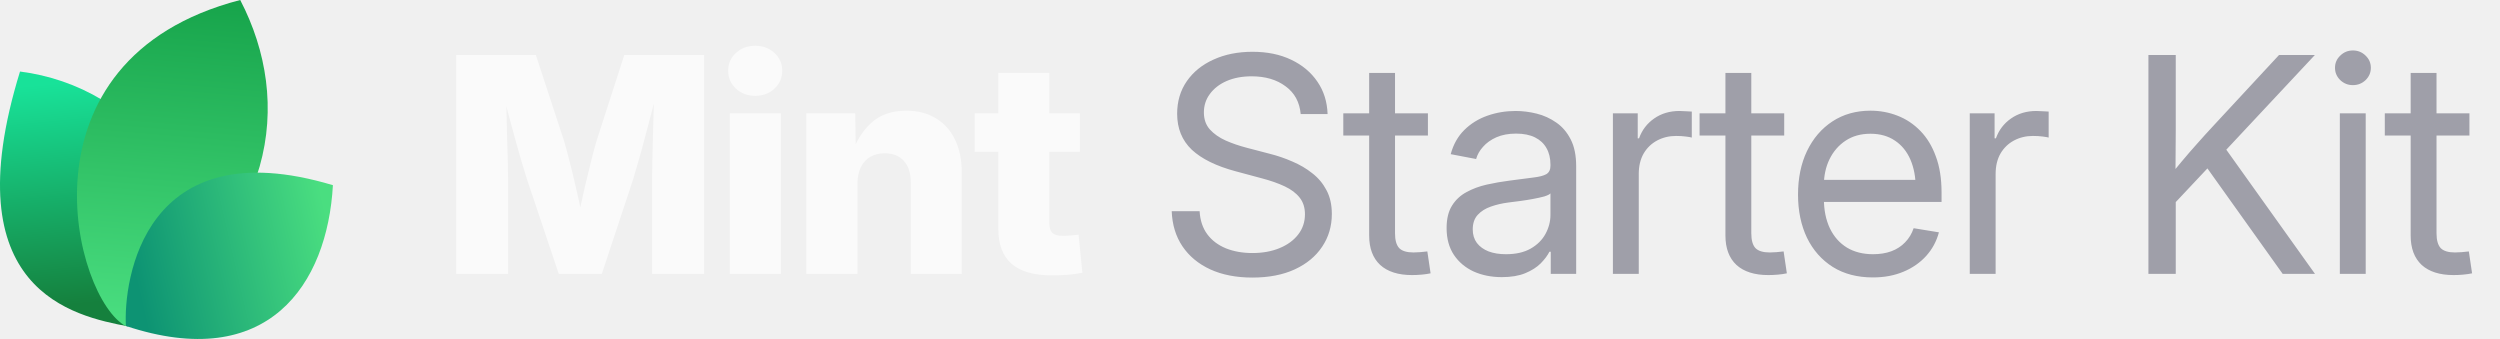
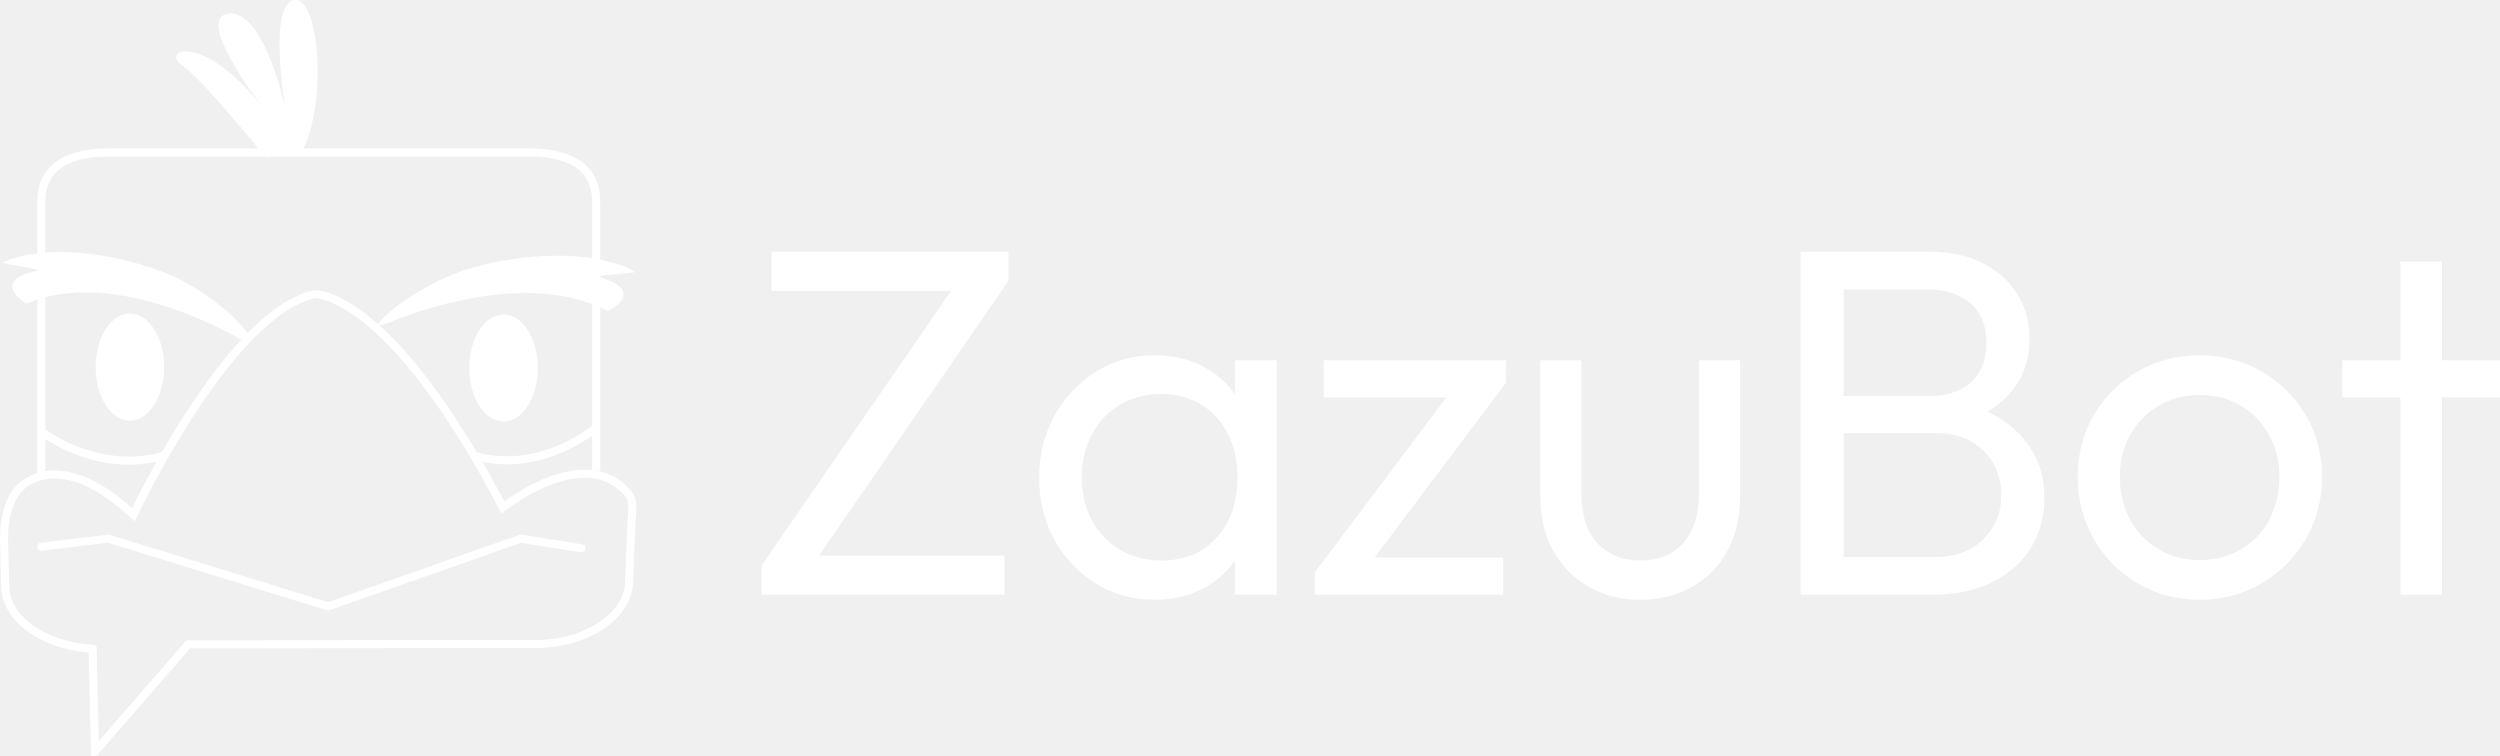
- <svg xmlns="http://www.w3.org/2000/svg" width="177" height="24" viewBox="0 0 177 24" fill="none">
-   <path d="M9.061 23.108C5.268 22.377 -3.391 20.627 1.417 5.064C9.634 6.099 16.973 14.064 9.061 23.108Z" fill="url(#paint0_linear_17557_2145)" />
-   <path d="M8.919 23.094C5.276 21.222 0.784 4.209 17.007 0C20.757 7.193 19.621 16.545 8.919 23.094Z" fill="url(#paint1_linear_17557_2145)" />
-   <path d="M8.914 23.079C8.735 19.882 10.159 9.085 23.57 13.111C23.181 20.123 18.984 26.418 8.914 23.079Z" fill="url(#paint2_linear_17557_2145)" />
-   <path d="M32.301 19.392V3.894H37.938L39.925 9.948C40.036 10.315 40.164 10.787 40.31 11.362C40.462 11.938 40.611 12.552 40.757 13.204C40.91 13.855 41.048 14.483 41.173 15.086C41.305 15.682 41.412 16.192 41.495 16.615H40.695C40.771 16.192 40.871 15.682 40.996 15.086C41.128 14.49 41.267 13.866 41.412 13.214C41.565 12.562 41.714 11.948 41.86 11.373C42.005 10.79 42.133 10.315 42.244 9.948L44.2 3.894H49.848V19.392H46.166V12.704C46.166 12.357 46.173 11.917 46.187 11.383C46.2 10.849 46.214 10.27 46.228 9.646C46.249 9.022 46.266 8.391 46.28 7.753C46.301 7.115 46.311 6.519 46.311 5.964H46.623C46.485 6.561 46.332 7.181 46.166 7.826C45.999 8.471 45.833 9.102 45.666 9.719C45.507 10.336 45.351 10.901 45.198 11.414C45.053 11.928 44.928 12.357 44.824 12.704L42.608 19.392H39.561L37.314 12.704C37.203 12.357 37.072 11.928 36.919 11.414C36.773 10.901 36.614 10.34 36.441 9.729C36.274 9.112 36.104 8.481 35.931 7.836C35.764 7.192 35.608 6.567 35.463 5.964H35.827C35.834 6.512 35.844 7.105 35.858 7.743C35.872 8.374 35.886 9.005 35.9 9.636C35.92 10.26 35.938 10.839 35.952 11.373C35.965 11.907 35.972 12.351 35.972 12.704V19.392H32.301ZM51.668 19.392V8.024H55.288V19.392H51.668ZM53.468 6.786C52.927 6.786 52.473 6.616 52.105 6.276C51.738 5.93 51.554 5.507 51.554 5.007C51.554 4.508 51.738 4.088 52.105 3.749C52.473 3.409 52.927 3.239 53.468 3.239C54.009 3.239 54.463 3.409 54.83 3.749C55.198 4.082 55.382 4.501 55.382 5.007C55.382 5.507 55.198 5.93 54.83 6.276C54.463 6.616 54.009 6.786 53.468 6.786ZM60.708 13.027V19.392H57.088V8.024H60.551L60.593 10.967H60.281C60.593 10.024 61.061 9.268 61.685 8.7C62.309 8.124 63.138 7.836 64.171 7.836C64.975 7.836 65.672 8.017 66.262 8.377C66.851 8.731 67.302 9.234 67.614 9.885C67.933 10.537 68.092 11.307 68.092 12.194V19.392H64.483V12.912C64.483 12.26 64.32 11.754 63.994 11.394C63.675 11.033 63.221 10.853 62.632 10.853C62.25 10.853 61.914 10.936 61.623 11.102C61.332 11.269 61.106 11.515 60.947 11.841C60.787 12.16 60.708 12.555 60.708 13.027ZM76.456 8.024V10.749H69.008V8.024H76.456ZM70.683 5.163H74.292V15.783C74.292 16.102 74.361 16.334 74.5 16.48C74.646 16.625 74.899 16.698 75.259 16.698C75.405 16.698 75.596 16.688 75.831 16.667C76.074 16.646 76.251 16.629 76.362 16.615L76.632 19.309C76.313 19.378 75.963 19.427 75.582 19.455C75.207 19.482 74.836 19.496 74.469 19.496C73.2 19.496 72.25 19.222 71.619 18.674C70.995 18.127 70.683 17.308 70.683 16.22V5.163Z" fill="#FAFAFA" />
-   <path d="M88.667 19.652C87.523 19.652 86.528 19.458 85.682 19.07C84.843 18.681 84.188 18.137 83.716 17.437C83.245 16.736 82.992 15.908 82.957 14.951H84.933C84.968 15.596 85.148 16.14 85.474 16.584C85.8 17.021 86.24 17.354 86.795 17.582C87.35 17.804 87.974 17.915 88.667 17.915C89.388 17.915 90.026 17.801 90.581 17.572C91.143 17.343 91.583 17.024 91.902 16.615C92.228 16.199 92.391 15.717 92.391 15.169C92.391 14.698 92.266 14.306 92.017 13.994C91.767 13.675 91.413 13.408 90.956 13.193C90.498 12.978 89.954 12.787 89.323 12.621L87.502 12.132C86.123 11.765 85.082 11.255 84.382 10.603C83.689 9.944 83.342 9.095 83.342 8.055C83.342 7.174 83.571 6.404 84.028 5.746C84.486 5.087 85.117 4.577 85.921 4.217C86.726 3.849 87.645 3.666 88.678 3.666C89.718 3.666 90.63 3.853 91.413 4.227C92.204 4.602 92.824 5.122 93.275 5.787C93.726 6.446 93.965 7.209 93.993 8.076H92.089C92.013 7.23 91.656 6.574 91.018 6.11C90.387 5.638 89.586 5.403 88.615 5.403C87.95 5.403 87.36 5.513 86.847 5.735C86.341 5.957 85.946 6.262 85.661 6.651C85.377 7.032 85.235 7.469 85.235 7.961C85.235 8.447 85.377 8.849 85.661 9.168C85.946 9.48 86.317 9.74 86.774 9.948C87.232 10.149 87.724 10.319 88.251 10.457L89.884 10.884C90.439 11.023 90.977 11.206 91.496 11.435C92.023 11.657 92.495 11.934 92.911 12.267C93.334 12.593 93.67 12.995 93.92 13.474C94.17 13.945 94.294 14.504 94.294 15.149C94.294 16.015 94.066 16.788 93.608 17.468C93.157 18.148 92.512 18.681 91.673 19.07C90.834 19.458 89.832 19.652 88.667 19.652ZM101.097 8.024V9.594H95.106V8.024H101.097ZM96.937 5.163H98.767V16.521C98.767 17 98.865 17.347 99.059 17.562C99.26 17.77 99.6 17.874 100.078 17.874C100.21 17.874 100.366 17.867 100.546 17.853C100.733 17.832 100.903 17.815 101.056 17.801L101.285 19.351C101.097 19.392 100.886 19.423 100.65 19.444C100.414 19.465 100.189 19.475 99.974 19.475C98.996 19.475 98.244 19.236 97.717 18.758C97.197 18.272 96.937 17.579 96.937 16.677V5.163ZM106.33 19.621C105.595 19.621 104.932 19.489 104.343 19.226C103.754 18.955 103.285 18.564 102.939 18.05C102.592 17.53 102.419 16.896 102.419 16.147C102.419 15.495 102.547 14.965 102.804 14.556C103.06 14.146 103.403 13.828 103.833 13.599C104.263 13.363 104.742 13.186 105.269 13.068C105.796 12.95 106.333 12.857 106.881 12.787C107.574 12.69 108.132 12.617 108.555 12.569C108.978 12.52 109.287 12.441 109.481 12.33C109.675 12.212 109.772 12.014 109.772 11.737V11.654C109.772 11.203 109.679 10.815 109.492 10.489C109.311 10.163 109.041 9.91 108.68 9.729C108.32 9.549 107.872 9.459 107.338 9.459C106.805 9.459 106.34 9.546 105.945 9.719C105.556 9.892 105.241 10.118 104.998 10.395C104.755 10.665 104.593 10.953 104.509 11.258L102.71 10.915C102.897 10.222 103.22 9.65 103.677 9.199C104.135 8.748 104.679 8.412 105.31 8.19C105.941 7.968 106.607 7.857 107.307 7.857C107.8 7.857 108.295 7.92 108.795 8.044C109.301 8.169 109.765 8.381 110.188 8.679C110.611 8.97 110.951 9.369 111.208 9.875C111.464 10.374 111.593 11.005 111.593 11.768V19.392H109.793V17.822H109.7C109.568 18.085 109.363 18.359 109.086 18.643C108.809 18.921 108.444 19.153 107.994 19.34C107.543 19.527 106.988 19.621 106.33 19.621ZM106.621 17.998C107.321 17.998 107.904 17.867 108.368 17.603C108.84 17.333 109.19 16.986 109.419 16.563C109.654 16.133 109.772 15.682 109.772 15.211V13.692C109.703 13.769 109.554 13.841 109.325 13.911C109.096 13.973 108.829 14.032 108.524 14.088C108.226 14.143 107.921 14.192 107.609 14.233C107.304 14.275 107.033 14.309 106.798 14.337C106.354 14.393 105.938 14.49 105.549 14.628C105.168 14.76 104.86 14.954 104.624 15.211C104.388 15.467 104.27 15.811 104.27 16.241C104.27 16.615 104.367 16.934 104.561 17.198C104.762 17.461 105.04 17.662 105.393 17.801C105.747 17.933 106.156 17.998 106.621 17.998ZM114.193 19.392V8.024H115.951V9.792H116.045C116.253 9.209 116.61 8.741 117.116 8.388C117.622 8.034 118.219 7.857 118.905 7.857C119.058 7.857 119.217 7.864 119.384 7.878C119.55 7.885 119.682 7.892 119.779 7.899V9.74C119.716 9.719 119.578 9.695 119.363 9.667C119.155 9.639 118.922 9.625 118.666 9.625C118.174 9.625 117.726 9.733 117.324 9.948C116.922 10.163 116.603 10.471 116.367 10.874C116.138 11.276 116.024 11.758 116.024 12.319V19.392H114.193ZM126.322 8.024V9.594H120.33V8.024H126.322ZM122.161 5.163H123.992V16.521C123.992 17 124.089 17.347 124.283 17.562C124.484 17.77 124.824 17.874 125.302 17.874C125.434 17.874 125.59 17.867 125.77 17.853C125.958 17.832 126.127 17.815 126.28 17.801L126.509 19.351C126.322 19.392 126.11 19.423 125.874 19.444C125.639 19.465 125.413 19.475 125.198 19.475C124.221 19.475 123.468 19.236 122.941 18.758C122.421 18.272 122.161 17.579 122.161 16.677V5.163ZM132.604 19.642C131.502 19.642 130.555 19.396 129.765 18.903C128.974 18.404 128.364 17.714 127.934 16.834C127.511 15.946 127.3 14.927 127.3 13.775C127.3 12.611 127.511 11.584 127.934 10.697C128.364 9.802 128.964 9.102 129.734 8.596C130.51 8.089 131.408 7.836 132.428 7.836C133.1 7.836 133.738 7.954 134.341 8.19C134.952 8.426 135.489 8.783 135.954 9.261C136.425 9.74 136.793 10.343 137.056 11.071C137.327 11.792 137.462 12.645 137.462 13.63V14.296H128.433V12.735H136.463L135.631 13.297C135.631 12.541 135.506 11.876 135.257 11.3C135.007 10.725 134.643 10.277 134.165 9.958C133.686 9.632 133.107 9.469 132.428 9.469C131.748 9.469 131.162 9.632 130.67 9.958C130.177 10.284 129.796 10.725 129.526 11.279C129.262 11.827 129.13 12.441 129.13 13.12V14.046C129.13 14.864 129.273 15.572 129.557 16.168C129.841 16.757 130.243 17.211 130.763 17.53C131.283 17.842 131.901 17.998 132.615 17.998C133.093 17.998 133.523 17.929 133.905 17.79C134.293 17.645 134.619 17.433 134.882 17.156C135.153 16.879 135.354 16.546 135.486 16.157L137.275 16.449C137.108 17.08 136.81 17.634 136.38 18.113C135.95 18.591 135.413 18.966 134.768 19.236C134.123 19.507 133.402 19.642 132.604 19.642ZM139.459 19.392V8.024H141.217V9.792H141.311C141.519 9.209 141.876 8.741 142.382 8.388C142.888 8.034 143.485 7.857 144.171 7.857C144.324 7.857 144.483 7.864 144.649 7.878C144.816 7.885 144.948 7.892 145.045 7.899V9.74C144.982 9.719 144.844 9.695 144.629 9.667C144.421 9.639 144.188 9.625 143.932 9.625C143.439 9.625 142.992 9.733 142.59 9.948C142.188 10.163 141.869 10.471 141.633 10.874C141.404 11.276 141.29 11.758 141.29 12.319V19.392H139.459ZM153.429 14.961V12.715C153.783 12.257 154.136 11.82 154.49 11.404C154.844 10.981 155.204 10.565 155.572 10.156C155.939 9.74 156.314 9.327 156.695 8.918L161.355 3.894H163.893L157.277 10.967H157.184L153.429 14.961ZM152.108 19.392V3.894H154.043V9.241L154.022 12.559L154.043 13.505V19.392H152.108ZM161.615 19.392L155.967 11.477L157.173 9.969L163.903 19.392H161.615ZM165.661 19.392V8.024H167.492V19.392H165.661ZM166.587 6.027C166.24 6.027 165.942 5.909 165.692 5.673C165.443 5.43 165.318 5.139 165.318 4.799C165.318 4.459 165.443 4.172 165.692 3.936C165.942 3.693 166.24 3.572 166.587 3.572C166.934 3.572 167.232 3.693 167.482 3.936C167.731 4.172 167.856 4.459 167.856 4.799C167.856 5.139 167.731 5.43 167.482 5.673C167.232 5.909 166.934 6.027 166.587 6.027ZM174.836 8.024V9.594H168.844V8.024H174.836ZM170.675 5.163H172.506V16.521C172.506 17 172.603 17.347 172.797 17.562C172.998 17.77 173.338 17.874 173.816 17.874C173.948 17.874 174.104 17.867 174.284 17.853C174.472 17.832 174.641 17.815 174.794 17.801L175.023 19.351C174.836 19.392 174.624 19.423 174.388 19.444C174.153 19.465 173.927 19.475 173.712 19.475C172.735 19.475 171.982 19.236 171.455 18.758C170.935 18.272 170.675 17.579 170.675 16.677V5.163Z" fill="#9F9FA9" />
-   <defs>
-     <linearGradient id="paint0_linear_17557_2145" x1="3.776" y1="5.916" x2="5.232" y2="21.559" gradientUnits="userSpaceOnUse">
-       <stop stop-color="#18E299" />
-       <stop offset="1" stop-color="#15803D" />
-     </linearGradient>
-     <linearGradient id="paint1_linear_17557_2145" x1="12.171" y1="-0.718" x2="10.19" y2="22.983" gradientUnits="userSpaceOnUse">
-       <stop stop-color="#16A34A" />
-       <stop offset="1" stop-color="#4ADE80" />
-     </linearGradient>
-     <linearGradient id="paint2_linear_17557_2145" x1="23.133" y1="15.353" x2="9.338" y2="18.52" gradientUnits="userSpaceOnUse">
-       <stop stop-color="#4ADE80" />
-       <stop offset="1" stop-color="#0D9373" />
-     </linearGradient>
-   </defs>
+ <svg xmlns="http://www.w3.org/2000/svg" version="1.1" x="0px" y="0px" style="enable-background:new 0 0 1080 1080;" xml:space="preserve" viewBox="74.24 400.72 933.03 282">
+   <style type="text/css">
+ 	.st0{fill:#FFFFFF;}
+ 	.st1{fill:none;stroke:#FFFFFF;stroke-width:3;stroke-linecap:round;stroke-miterlimit:10;}
+ 	.st2{fill:none;stroke:#FFFFFF;stroke-width:3;stroke-miterlimit:10;}
+ 	.st3{fill:#FFFFFF;stroke:#FFFFFF;stroke-width:0.5;stroke-miterlimit:10;}
+ 	.st4{fill:none;stroke:#000000;stroke-width:3;stroke-linecap:round;stroke-miterlimit:10;}
+ 	.st5{fill:none;stroke:#000000;stroke-width:3;stroke-miterlimit:10;}
+ 	.st6{stroke:#000000;stroke-width:0.5;stroke-miterlimit:10;}
+ </style>
+   <g id="Layer_5">
+ </g>
+   <g id="Layer_4">
+ </g>
+   <g id="Layer_3">
+ </g>
+   <g id="Layer_2">
+ </g>
+   <g id="Layer_1">
+     <ellipse class="st0" cx="262.17" cy="538.07" rx="12.79" ry="19.99" />
+     <path class="st0" d="M173.46,459.58c0,0-23.33-29.06-31.36-34.58s8-13.1,31.36,17.29c0,0-27.34-34.57-14.04-36.47   c13.3-1.9,21.33,35.24,21.33,35.24s-6.53-37.82,3.01-40.24c9.54-2.42,13.05,38.23,3.01,56.81L173.46,459.58z" />
+     <polyline class="st1" points="291.29,605.37 268.61,601.74 196.69,627.05 114.69,601.74 89.56,604.76  " />
+     <path class="st2" d="M75.75,602.91c0-1.52-0.67-17.06,8.86-22.47c8.04-4.56,20.76-4.83,39.45,12.34c0,0,35.22-75.13,67.59-82.28   c0,0,27.65-1.56,70.28,79.6c0,0,27.44-21.92,43.97-7.92c6.27,5.31,3.89,6.73,3.89,17.68" />
+     <path class="st3" d="M218.9,521.11c0,0,48.91-22.02,82.24-4.52c0,0,15.77-7.71-5.86-12.89l15.37-1.57   c-1.22-0.87-15.57-8.56-43.95-4.61c-10.36,1.44-19.46,3.96-26.21,7.07c-7.82,3.6-19.18,9.99-25.15,17.42L218.9,521.11z" />
+     <path class="st3" d="M164.36,527.29c0,0-46.25-28.07-80.31-13.5c0,0-14.78-8.9,6.8-12.25l-14.9-2.8c0,0,13.7-7.7,43.38-0.98   c10.02,2.27,18.71,5.5,25.05,9.12c7.35,4.2,17.79,11.79,23.01,19.62L164.36,527.29z" />
+     <path class="st2" d="M296.33,560.58c0,0-20.44,17.49-45.56,10.14" />
+     <path class="st2" d="M89.82,561.81c0,0,20.71,16.26,45.83,8.91" />
+     <g>
+       <g>
+         <path class="st0" d="M358.48,611.77l73.26-106.19h18.87l-73.26,106.19H358.48z M358.48,622.69v-10.92l13.69-3.7h76.96v14.62     H358.48z M362.18,509.28v-14.62h88.43v10.92l-13.88,3.7H362.18z" />
+         <path class="st0" d="M505.19,624.54c-8.14,0-15.45-2-21.92-6.01c-6.47-4.01-11.63-9.43-15.45-16.28     c-3.82-6.85-5.74-14.58-5.74-23.22c0-8.63,1.91-16.37,5.74-23.22c3.82-6.84,8.97-12.3,15.45-16.37     c6.48-4.07,13.78-6.11,21.92-6.11c6.66,0,12.61,1.36,17.85,4.07c5.24,2.71,9.5,6.51,12.76,11.38c3.27,4.87,5.09,10.45,5.46,16.74     v26.64c-0.5,6.41-2.34,12.06-5.55,16.93c-3.21,4.87-7.43,8.67-12.67,11.38C517.8,623.18,511.85,624.54,505.19,624.54z      M507.78,609.92c8.51,0,15.35-2.87,20.54-8.6c5.18-5.73,7.77-13.16,7.77-22.29c0-6.17-1.17-11.59-3.51-16.28     c-2.34-4.69-5.67-8.35-9.99-11.01c-4.32-2.65-9.31-3.98-14.98-3.98c-5.8,0-10.92,1.33-15.36,3.98     c-4.44,2.65-7.93,6.32-10.45,11.01c-2.53,4.69-3.79,10.05-3.79,16.09c0,6.17,1.26,11.56,3.79,16.19     c2.53,4.62,6.04,8.26,10.54,10.92C496.83,608.6,501.98,609.92,507.78,609.92z M535.16,622.69v-23.5l2.96-21.46l-2.96-21.09     v-21.46h15.54v87.5H535.16z" />
+         <path class="st0" d="M564.94,614.36l53.28-70.86h18.13l-53.28,70.86H564.94z M564.94,622.69v-8.33l13.69-5.55h56.61v13.88H564.94     z M568.27,549.06v-13.88h68.08v8.32l-14.25,5.55H568.27z" />
+         <path class="st0" d="M686.3,624.54c-7.15,0-13.57-1.64-19.24-4.9c-5.67-3.27-10.08-7.77-13.23-13.5     c-3.14-5.74-4.72-12.42-4.72-20.07v-50.88h15.35v50.13c0,5.06,0.86,9.41,2.59,13.04c1.73,3.64,4.25,6.48,7.58,8.51     c3.33,2.03,7.22,3.05,11.66,3.05c6.91,0,12.3-2.19,16.19-6.57c3.88-4.38,5.83-10.39,5.83-18.04v-50.13h15.36v50.88     c0,7.65-1.57,14.37-4.72,20.17c-3.14,5.8-7.52,10.3-13.13,13.5C700.2,622.93,693.7,624.54,686.3,624.54z" />
+         <path class="st0" d="M746.24,622.69V494.67h16.09v128.02H746.24z M756.78,622.69v-14.06h39.41c7.77,0,13.88-2.25,18.31-6.75     c4.44-4.5,6.66-9.96,6.66-16.37c0-4.32-0.99-8.23-2.96-11.75c-1.97-3.51-4.78-6.29-8.42-8.33c-3.64-2.04-7.93-3.05-12.86-3.05     h-40.15V548.5h37.74c6.41,0,11.53-1.73,15.35-5.18c3.82-3.45,5.74-8.39,5.74-14.8c0-6.29-2.01-11.16-6.01-14.62     c-4.01-3.45-9.34-5.18-16-5.18h-36.82v-14.06h37.18c8.14,0,15.01,1.48,20.63,4.44c5.61,2.96,9.87,6.88,12.76,11.75     c2.9,4.87,4.35,10.33,4.35,16.37c0,7.03-1.88,13.11-5.64,18.22c-3.76,5.12-9.22,9.1-16.37,11.93l1.29-4.99     c8.26,2.84,14.71,7.21,19.33,13.13s6.94,12.95,6.94,21.09c0,6.78-1.64,12.89-4.9,18.32c-3.27,5.43-8.05,9.74-14.34,12.95     c-6.29,3.21-13.88,4.81-22.75,4.81H756.78z" />
+         <path class="st0" d="M895.16,624.54c-8.51,0-16.22-2.04-23.12-6.1c-6.91-4.07-12.37-9.59-16.37-16.56     c-4.01-6.97-6.01-14.71-6.01-23.22s2-16.19,6.01-23.03c4.01-6.85,9.46-12.27,16.37-16.28c6.91-4.01,14.61-6.01,23.12-6.01     c8.51,0,16.22,2.01,23.12,6.01c6.91,4.01,12.39,9.43,16.46,16.28c4.07,6.84,6.1,14.52,6.1,23.03c0,8.63-2.04,16.4-6.1,23.31     c-4.07,6.91-9.56,12.4-16.46,16.47C911.38,622.5,903.67,624.54,895.16,624.54z M895.16,609.74c5.79,0,10.94-1.32,15.45-3.98     c4.5-2.65,8.02-6.35,10.54-11.1c2.53-4.75,3.79-10.08,3.79-16s-1.29-11.16-3.88-15.72c-2.59-4.56-6.1-8.17-10.54-10.82     c-4.44-2.65-9.56-3.98-15.35-3.98c-5.67,0-10.76,1.33-15.26,3.98c-4.5,2.65-8.05,6.26-10.64,10.82     c-2.59,4.56-3.88,9.8-3.88,15.72c0,6.04,1.29,11.41,3.88,16.09c2.59,4.69,6.13,8.36,10.64,11.01     C884.4,608.41,889.49,609.74,895.16,609.74z" />
+         <path class="st0" d="M948.44,549.06v-13.88h58.83v13.88H948.44z M970.09,622.69V498.37h15.54v124.32H970.09z" />
+       </g>
+     </g>
+     <path class="st2" d="M89.67,577.52V476.03c0-14.02,11.36-18.42,25.38-18.42h156.31c14.02,0,25.38,4.4,25.38,18.42v100.34" />
+     <path class="st1" d="M108.93,642.82c-18.08-0.87-32.74-11.03-32.74-23.56l-0.44-17.21" />
+     <path class="st1" d="M309.8,598.56l-0.77,18.95c0,12.53-14.66,22.69-32.74,23.56l-131.36,0.12" />
+     <polyline class="st1" points="108.81,642.93 109.68,681.22 144.49,641.19  " />
+     <ellipse class="st0" cx="122.72" cy="537.73" rx="12.79" ry="19.99" />
+   </g>
</svg>
